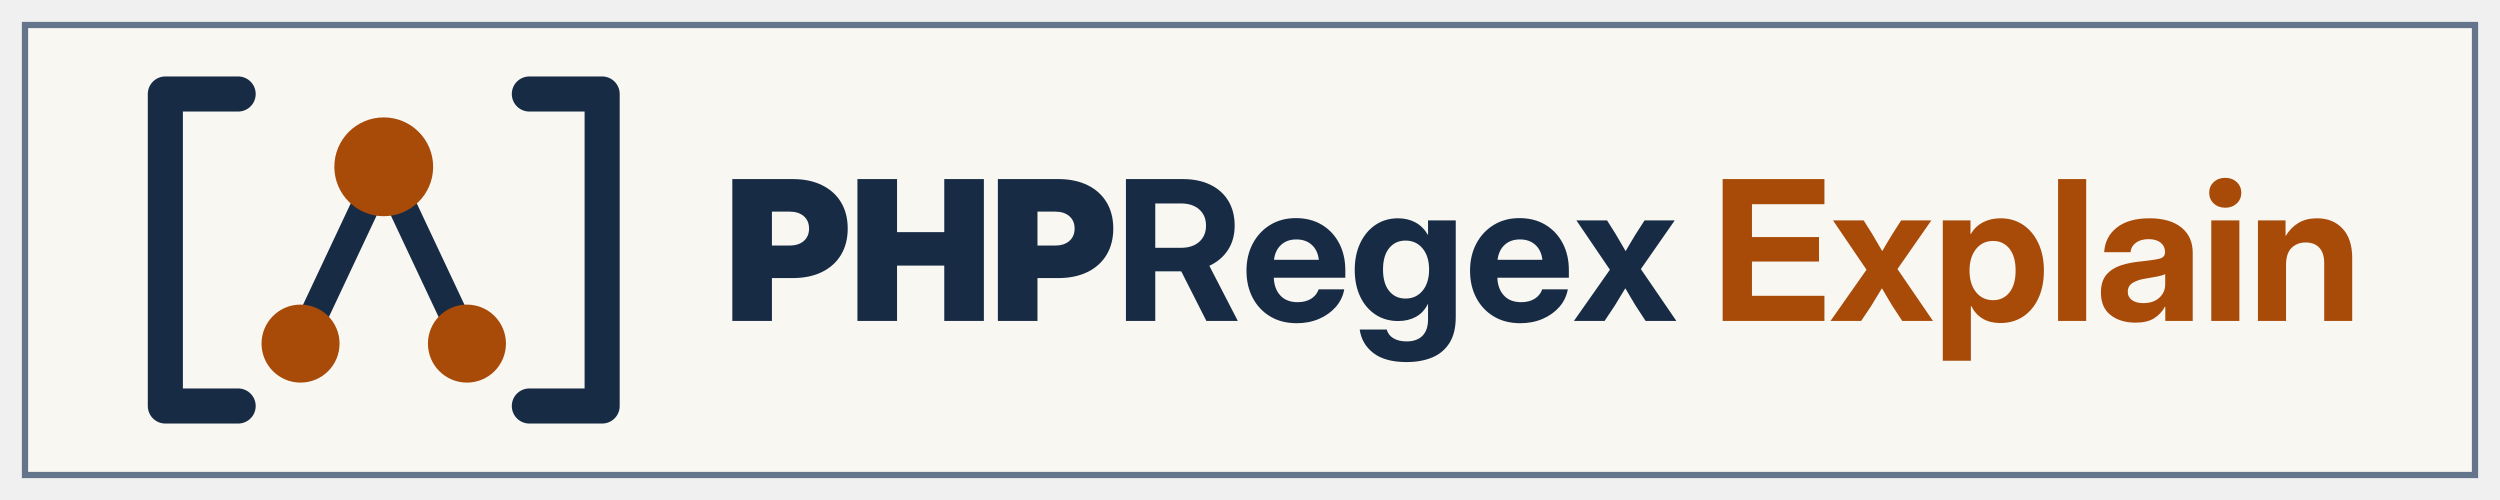
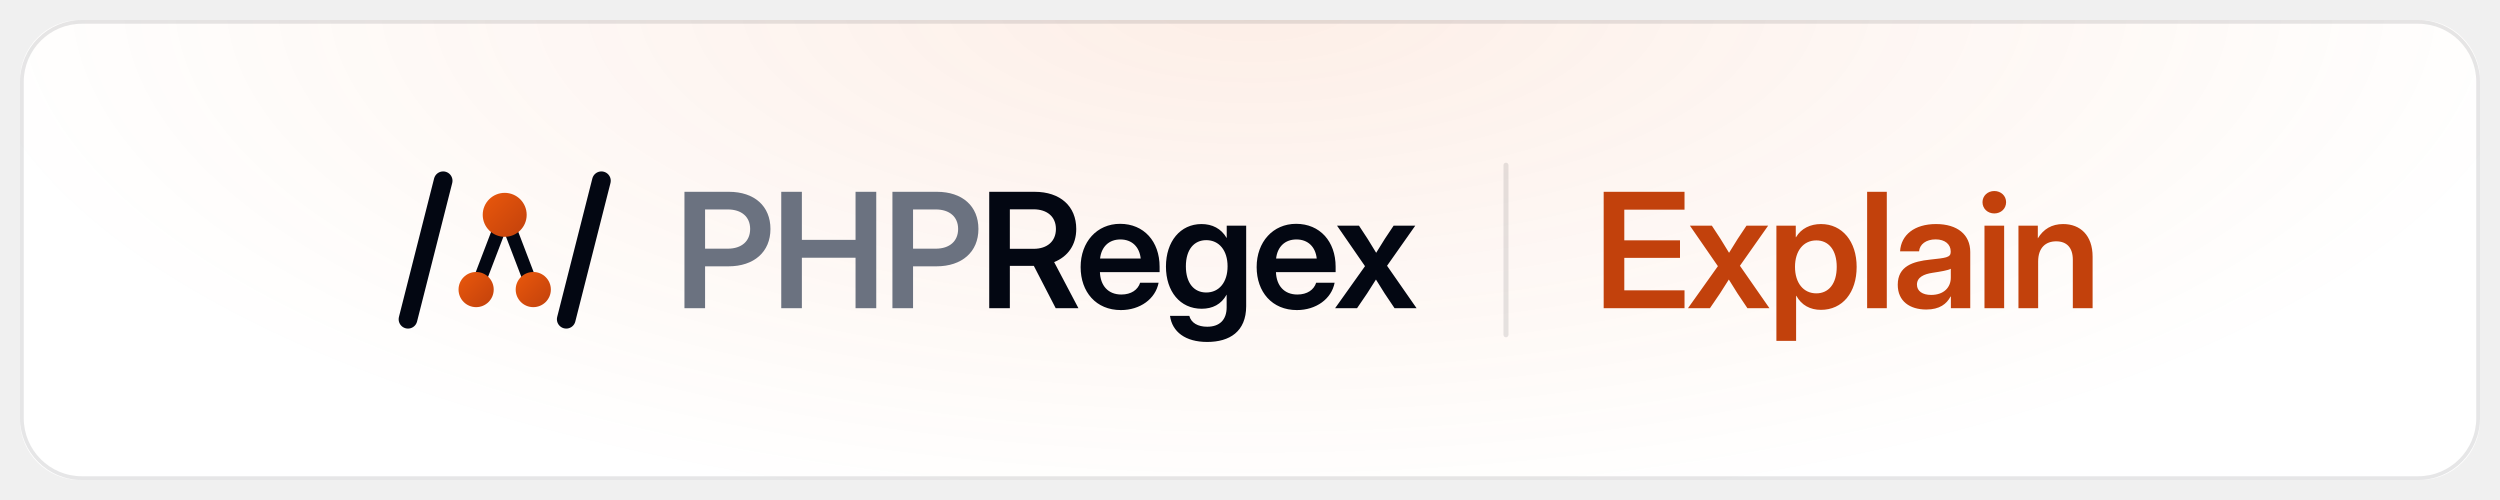
- <svg xmlns="http://www.w3.org/2000/svg" viewBox="0 0 1000 200" width="1000" height="200" role="img">
-   <style>.paper{fill:#F8F7F2}.ink-f{fill:#182B45}.ink-s{stroke:#182B45;fill:none}.amber-f{fill:#A84A08}</style>
-   <rect x="10" y="10" width="980" height="180" class="paper" stroke="#64748B" stroke-width="2.5" />
-   <g transform="translate(153.4985 100) scale(0.52)">
-     <g fill="none" class="ink-s" stroke-width="27" stroke-linecap="round" stroke-linejoin="round">
-       <path d="M-112-120H-168V120H-112" />
-       <path d="M112-120H168V120H112" />
+ <svg xmlns="http://www.w3.org/2000/svg" viewBox="0 0 1000 200" width="1000" height="200" role="img" aria-label="PHPRegex Explain">
+   <defs>
+     <linearGradient id="n" x1="0" y1="0" x2="1" y2="1">
+       <stop offset="0" stop-color="#EA580C" />
+       <stop offset="1" stop-color="#C2410C" />
+     </linearGradient>
+     <radialGradient id="halo" cx="500" cy="0" r="1" gradientUnits="userSpaceOnUse" gradientTransform="translate(500 0) scale(520 210) translate(-500 0)">
+       <stop offset="0" stop-color="rgba(234,88,12,0.10)" />
+       <stop offset="1" stop-color="rgba(234,88,12,0.10)" stop-opacity="0" />
+     </radialGradient>
+   </defs>
+   <rect x="8" y="8" width="984" height="184" rx="24" fill="#FFFFFF" />
+   <rect x="8" y="8" width="984" height="184" rx="24" fill="url(#halo)" />
+   <rect x="8.75" y="8.75" width="982.5" height="182.5" rx="24" fill="none" stroke="rgba(3,7,18,0.10)" stroke-width="1.5" />
+   <g transform="translate(201.88 100.00) scale(0.2198)">
+     <g fill="none" stroke="#030712" stroke-linecap="round">
+       <path d="M-176 126L-112 -126M112 126L176 -126" stroke-width="34" />
+       <path d="M0 -64L-52 72M0 -64L52 72" stroke-width="24" />
    </g>
-     <g transform="translate(0 14)">
-       <path d="M0-78L-64 58M0-78L64 58" fill="none" class="ink-s" stroke-width="22" stroke-linecap="round" />
-       <circle cx="0" cy="-78" r="38" class="amber-f" />
-       <circle cx="-64" cy="58" r="30" class="amber-f" />
-       <circle cx="64" cy="58" r="30" class="amber-f" />
+     <g fill="url(#n)">
+       <circle cx="0" cy="-64" r="40" />
+       <circle cx="-52" cy="72" r="32" />
+       <circle cx="52" cy="72" r="32" />
    </g>
  </g>
-   <g transform="translate(289.8785 128.374)">
-     <path d="M3.047 0.0V-56.748H27.155Q33.935 -56.748 38.886 -54.33Q43.837 -51.911 46.522 -47.474Q49.207 -43.037 49.207 -36.943Q49.207 -30.888 46.522 -26.432Q43.837 -21.976 38.886 -19.557Q33.935 -17.139 27.155 -17.139H18.891V0.0ZM18.891 -30.164H25.975Q29.555 -30.164 31.649 -31.992Q33.744 -33.82 33.744 -36.943Q33.744 -40.066 31.649 -41.895Q29.555 -43.723 25.975 -43.723H18.891ZM53.092 0.0V-56.748H68.936V-35.534H87.826V-56.748H103.67V0.0H87.826V-22.128H68.936V0.0ZM109.269 0.0V-56.748H133.377Q140.156 -56.748 145.107 -54.33Q150.059 -51.911 152.744 -47.474Q155.429 -43.037 155.429 -36.943Q155.429 -30.888 152.744 -26.432Q150.059 -21.976 145.107 -19.557Q140.156 -17.139 133.377 -17.139H125.112V0.0ZM125.112 -30.164H132.196Q135.776 -30.164 137.871 -31.992Q139.966 -33.82 139.966 -36.943Q139.966 -40.066 137.871 -41.895Q135.776 -43.723 132.196 -43.723H125.112Z" class="ink-f" />
-     <path transform="translate(156.2666 0)" d="M4.228 0.0V-56.748H26.927Q33.325 -56.748 37.991 -54.482Q42.656 -52.216 45.189 -48.026Q47.722 -43.837 47.722 -38.124Q47.722 -32.487 45.037 -28.374Q42.352 -24.261 37.591 -22.052L48.979 0.0H36.41L26.355 -19.843Q26.317 -19.843 26.241 -19.843H15.958V0.0ZM15.958 -29.25H26.241Q30.888 -29.25 33.573 -31.668Q36.258 -34.087 36.258 -38.124Q36.258 -42.199 33.554 -44.599Q30.85 -46.998 26.203 -46.998H15.958ZM72.554 0.914Q66.46 0.914 61.947 -1.79Q57.434 -4.494 54.939 -9.236Q52.444 -13.978 52.444 -20.071Q52.444 -26.203 54.977 -30.964Q57.51 -35.725 61.966 -38.429Q66.422 -41.133 72.173 -41.133Q78.114 -41.133 82.551 -38.486Q86.988 -35.839 89.483 -31.135Q91.978 -26.432 91.978 -20.3V-17.291H63.375Q63.527 -12.835 66.003 -10.169Q68.479 -7.503 72.896 -7.503Q76.172 -7.503 78.362 -8.912Q80.552 -10.321 81.313 -12.645H91.559Q90.835 -8.646 88.169 -5.599Q85.503 -2.552 81.466 -0.819Q77.429 0.914 72.554 0.914ZM63.451 -24.451H81.39Q80.971 -28.222 78.59 -30.412Q76.21 -32.602 72.401 -32.602Q68.631 -32.602 66.27 -30.412Q63.908 -28.222 63.451 -24.451ZM116.505 16.453Q107.936 16.453 103.251 12.873Q98.566 9.293 97.729 3.428H108.545Q109.154 5.713 111.249 6.951Q113.344 8.188 116.505 8.188Q120.618 8.188 122.846 5.941Q125.074 3.694 125.074 -0.647V-6.817H125.036Q123.246 -3.275 120.18 -1.619Q117.114 0.038 113.153 0.038Q107.897 0.038 103.975 -2.59Q100.052 -5.218 97.9 -9.807Q95.748 -14.396 95.748 -20.414Q95.748 -26.47 97.938 -31.116Q100.128 -35.763 104.032 -38.41Q107.936 -41.057 113.077 -41.057Q116.962 -41.057 120.028 -39.4Q123.094 -37.743 125.036 -34.392H125.074V-40.219H136.157V-1.562Q136.157 4.799 133.663 8.779Q131.168 12.759 126.75 14.606Q122.332 16.453 116.505 16.453ZM116.048 -8.95Q120.313 -8.95 122.903 -12.111Q125.493 -15.272 125.493 -20.566Q125.493 -25.822 122.903 -28.983Q120.313 -32.145 116.048 -32.145Q111.973 -32.145 109.516 -29.117Q107.06 -26.089 107.06 -20.566Q107.06 -15.006 109.516 -11.978Q111.973 -8.95 116.048 -8.95ZM161.979 0.914Q155.886 0.914 151.373 -1.79Q146.859 -4.494 144.365 -9.236Q141.87 -13.978 141.87 -20.071Q141.87 -26.203 144.403 -30.964Q146.936 -35.725 151.392 -38.429Q155.848 -41.133 161.599 -41.133Q167.54 -41.133 171.977 -38.486Q176.414 -35.839 178.909 -31.135Q181.403 -26.432 181.403 -20.3V-17.291H152.801Q152.953 -12.835 155.429 -10.169Q157.904 -7.503 162.322 -7.503Q165.598 -7.503 167.788 -8.912Q169.978 -10.321 170.739 -12.645H180.984Q180.261 -8.646 177.595 -5.599Q174.929 -2.552 170.892 -0.819Q166.854 0.914 161.979 0.914ZM152.877 -24.451H170.815Q170.396 -28.222 168.016 -30.412Q165.636 -32.602 161.827 -32.602Q158.057 -32.602 155.695 -30.412Q153.334 -28.222 152.877 -24.451ZM183.422 0.0 197.818 -20.49 184.412 -40.219H196.676L200.218 -34.582Q201.246 -32.83 202.198 -31.192Q203.15 -29.555 204.103 -27.917Q205.055 -29.555 206.026 -31.192Q206.997 -32.83 208.063 -34.582L211.682 -40.219H223.755L210.196 -20.757L224.402 0.0H212.101L208.063 -6.17Q206.959 -7.998 205.969 -9.693Q204.979 -11.388 203.988 -13.063Q202.96 -11.388 201.932 -9.693Q200.903 -7.998 199.799 -6.17L195.686 0.0Z" class="ink-f" />
-     <path transform="translate(394.9512 0)" d="M4.228 0.0V-56.748H44.941V-46.693H15.958V-33.554H42.771V-23.766H15.958V-10.055H44.941V0.0ZM47.379 0.0 61.775 -20.49 48.369 -40.219H60.633L64.175 -34.582Q65.203 -32.83 66.155 -31.192Q67.107 -29.555 68.06 -27.917Q69.012 -29.555 69.983 -31.192Q70.954 -32.83 72.021 -34.582L75.639 -40.219H87.712L74.153 -20.757L88.359 0.0H76.058L72.021 -6.17Q70.916 -7.998 69.926 -9.693Q68.936 -11.388 67.945 -13.063Q66.917 -11.388 65.889 -9.693Q64.86 -7.998 63.756 -6.17L59.643 0.0ZM92.282 15.92V-40.219H103.365V-34.772H103.479Q105.346 -37.896 108.412 -39.476Q111.478 -41.057 115.4 -41.057Q120.542 -41.057 124.446 -38.41Q128.35 -35.763 130.54 -31.04Q132.729 -26.317 132.729 -20.147Q132.729 -13.863 130.559 -9.141Q128.388 -4.418 124.484 -1.79Q120.58 0.838 115.324 0.838Q107.136 0.838 103.632 -6.018H103.518V15.92ZM112.43 -8.303Q116.505 -8.303 118.961 -11.407Q121.418 -14.511 121.418 -20.147Q121.418 -25.784 118.961 -28.888Q116.505 -31.992 112.43 -31.992Q108.164 -31.992 105.574 -28.755Q102.984 -25.518 102.984 -20.147Q102.984 -14.739 105.574 -11.521Q108.164 -8.303 112.43 -8.303ZM149.64 -56.748V0.0H138.404V-56.748ZM169.368 0.686Q163.351 0.686 159.447 -2.323Q155.543 -5.332 155.543 -11.35Q155.543 -15.882 157.714 -18.453Q159.885 -21.023 163.465 -22.204Q167.045 -23.385 171.234 -23.766Q176.757 -24.337 178.966 -24.908Q181.175 -25.479 181.175 -27.422V-27.688Q181.175 -29.897 179.423 -31.307Q177.671 -32.716 174.586 -32.716Q171.463 -32.716 169.521 -31.269Q167.578 -29.821 167.388 -27.498H156.838Q157.219 -33.706 161.941 -37.381Q166.664 -41.057 174.929 -41.057Q183.193 -41.057 187.726 -37.381Q192.258 -33.706 192.258 -27.27V0.0H181.289V-5.675H181.137Q179.537 -2.742 176.757 -1.028Q173.977 0.686 169.368 0.686ZM172.491 -7.122Q176.528 -7.122 178.89 -9.274Q181.251 -11.426 181.251 -14.701V-18.738Q180.299 -18.205 178.09 -17.767Q175.881 -17.329 173.177 -16.91Q170.282 -16.453 168.283 -15.253Q166.283 -14.054 166.283 -11.654Q166.283 -9.521 167.978 -8.322Q169.673 -7.122 172.491 -7.122ZM199.685 0.0V-40.219H210.92V0.0ZM205.283 -45.284Q202.503 -45.284 200.675 -46.979Q198.847 -48.674 198.847 -51.264Q198.847 -53.854 200.675 -55.548Q202.503 -57.243 205.283 -57.243Q208.025 -57.243 209.854 -55.548Q211.682 -53.854 211.682 -51.264Q211.682 -48.674 209.854 -46.979Q208.025 -45.284 205.283 -45.284ZM229.582 -22.356V0.0H218.347V-40.219H229.392V-33.896Q231.448 -37.324 234.533 -39.19Q237.618 -41.057 241.96 -41.057Q248.358 -41.057 252.205 -36.924Q256.052 -32.792 256.052 -25.175V0.0H244.854V-23.118Q244.854 -27.155 242.912 -29.269Q240.97 -31.383 237.466 -31.383Q234.0 -31.383 231.791 -29.212Q229.582 -27.041 229.582 -22.356Z" class="amber-f" />
-   </g>
+   <path d="M273.78 123.28H282.03V106.53H291.4C301.62 106.53 308.18 100.75 308.18 91.59C308.18 82.47 301.78 76.72 291.56 76.72H273.78ZM282.03 99.47V83.78H291.09C296.65 83.78 300.06 86.75 300.06 91.59C300.06 96.47 296.65 99.47 291.09 99.47Z M312.5 123.28H320.75V103.09H342.22V123.28H350.5V76.72H342.22V95.94H320.75V76.72H312.5Z M356.97 123.28H365.22V106.53H374.59C384.81 106.53 391.37 100.75 391.37 91.59C391.37 82.47 384.97 76.72 374.75 76.72H356.97ZM365.22 99.47V83.78H374.28C379.84 83.78 383.25 86.75 383.25 91.59C383.25 96.47 379.84 99.47 374.28 99.47Z" fill="#6B7280" />
+   <path d="M395.69 123.28H403.94V106.34H413.31C413.41 106.34 413.47 106.34 413.53 106.34L422.28 123.28H431.37L421.66 104.84C427.19 102.59 430.5 97.94 430.5 91.59C430.5 82.47 424.09 76.72 413.84 76.72H395.69ZM403.94 99.53V83.72H413.37C418.94 83.72 422.37 86.75 422.37 91.59C422.37 96.47 418.94 99.53 413.44 99.53Z M448.34 124.03C456.06 124.03 462.19 119.56 463.44 113.09H456.06C455.16 115.91 452.5 117.81 448.53 117.81C443.22 117.81 440.16 114.22 439.97 108.84H463.84V106.69C463.84 96.56 457.53 89.53 448.03 89.53C438.78 89.53 432.25 96.78 432.25 106.81C432.25 116.81 438.44 124.03 448.34 124.03ZM440.03 103.41C440.56 98.69 443.59 95.78 448.16 95.78C452.72 95.78 455.78 98.69 456.28 103.41Z M482.88 136.78C491.81 136.78 498.47 132.66 498.47 122.44V90.28H490.69V95.19H490.66C488.47 91.41 484.88 89.62 480.6 89.62C472.13 89.62 466.38 96.59 466.38 106.62C466.38 116.56 472.03 123.5 480.66 123.5C485 123.5 488.5 121.75 490.63 117.88H490.66V122.91C490.66 127.97 487.81 130.69 482.88 130.69C479.19 130.69 476.47 129.19 475.72 126.34H468C468.88 132.75 474.16 136.78 482.88 136.78ZM482.5 117C477.63 117 474.35 113.28 474.35 106.53C474.35 99.81 477.63 96.06 482.5 96.06C487.66 96.06 491.03 100.19 491.03 106.53C491.03 112.88 487.66 117 482.5 117Z M518.75 124.03C526.47 124.03 532.6 119.56 533.85 113.09H526.47C525.57 115.91 522.91 117.81 518.94 117.81C513.63 117.81 510.57 114.22 510.38 108.84H534.25V106.69C534.25 96.56 527.94 89.53 518.44 89.53C509.19 89.53 502.66 96.78 502.66 106.81C502.66 116.81 508.85 124.03 518.75 124.03ZM510.44 103.41C510.97 98.69 514 95.78 518.57 95.78C523.13 95.78 526.19 98.69 526.69 103.41Z M534.04 123.28H542.82L546.82 117.41C548.07 115.47 549.22 113.62 550.38 111.81C551.54 113.62 552.66 115.47 553.88 117.41L557.82 123.28H566.63L554.82 106.31L566.1 90.28H557.44L553.94 95.53C552.72 97.47 551.6 99.28 550.47 101.12C549.35 99.28 548.22 97.47 547.04 95.53L543.6 90.28H534.82L546 106.47Z" fill="#030712" />
+   <rect x="601.39" y="65.08" width="2" height="69.84" rx="1" fill="rgba(3,7,18,0.10)" />
+   <path d="M641.47 123.28H673.81V116.12H649.72V103.16H672V96.12H649.72V83.88H673.81V76.72H641.47Z M675.19 123.28H683.97L687.97 117.41C689.22 115.47 690.37 113.62 691.53 111.81C692.69 113.62 693.81 115.47 695.03 117.41L698.97 123.28H707.78L695.97 106.31L707.25 90.28H698.59L695.09 95.53C693.87 97.47 692.75 99.28 691.62 101.12C690.5 99.28 689.37 97.47 688.19 95.53L684.75 90.28H675.97L687.16 106.47Z M710.56 136.34H718.44V118.31H718.53C720.59 122.06 724.06 123.94 728.38 123.94C737 123.94 742.66 117.03 742.66 106.75C742.66 96.59 736.91 89.62 728.41 89.62C724.13 89.62 720.47 91.38 718.41 94.88H718.31V90.28H710.56ZM726.53 117.34C721.38 117.34 718 113.19 718 106.75C718 100.34 721.38 96.16 726.53 96.16C731.41 96.16 734.69 99.94 734.69 106.75C734.69 113.59 731.41 117.34 726.53 117.34Z M754.72 76.72H746.85V123.28H754.72Z M770.5 123.81C775.88 123.81 778.66 121.56 780.22 118.62H780.35V123.28H788.1V100.78C788.1 93.91 783 89.62 774.41 89.62C765.78 89.62 760.41 93.97 760.03 100.53H767.63C767.85 97.75 770.41 95.75 774.25 95.75C778.03 95.75 780.28 97.75 780.28 100.56V100.81C780.28 103.06 778.19 103.16 772.07 103.84C765.25 104.56 759.1 106.41 759.1 113.91C759.1 120.5 763.94 123.81 770.5 123.81ZM772.44 117.97C769 117.97 766.78 116.44 766.78 113.84C766.78 110.84 769.66 109.62 773.03 109.12C776.28 108.62 779.35 108.12 780.32 107.5V111.06C780.32 114.91 777.6 117.97 772.44 117.97Z M793.79 123.28H801.66V90.28H793.79ZM797.72 85.38C800.41 85.38 802.44 83.44 802.44 80.88C802.44 78.34 800.41 76.41 797.72 76.41C795.04 76.41 793 78.34 793 80.88C793 83.44 795.04 85.38 797.72 85.38Z M815.26 104.62C815.26 99 818.35 96.53 822.47 96.53C826.69 96.53 829.13 99.06 829.13 103.91V123.28H837.04V102.66C837.04 94.19 832.16 89.62 825.26 89.62C820.72 89.62 817.38 91.62 815.13 95.34V90.28H807.38V123.28H815.26Z" fill="#C2410C" />
</svg>
